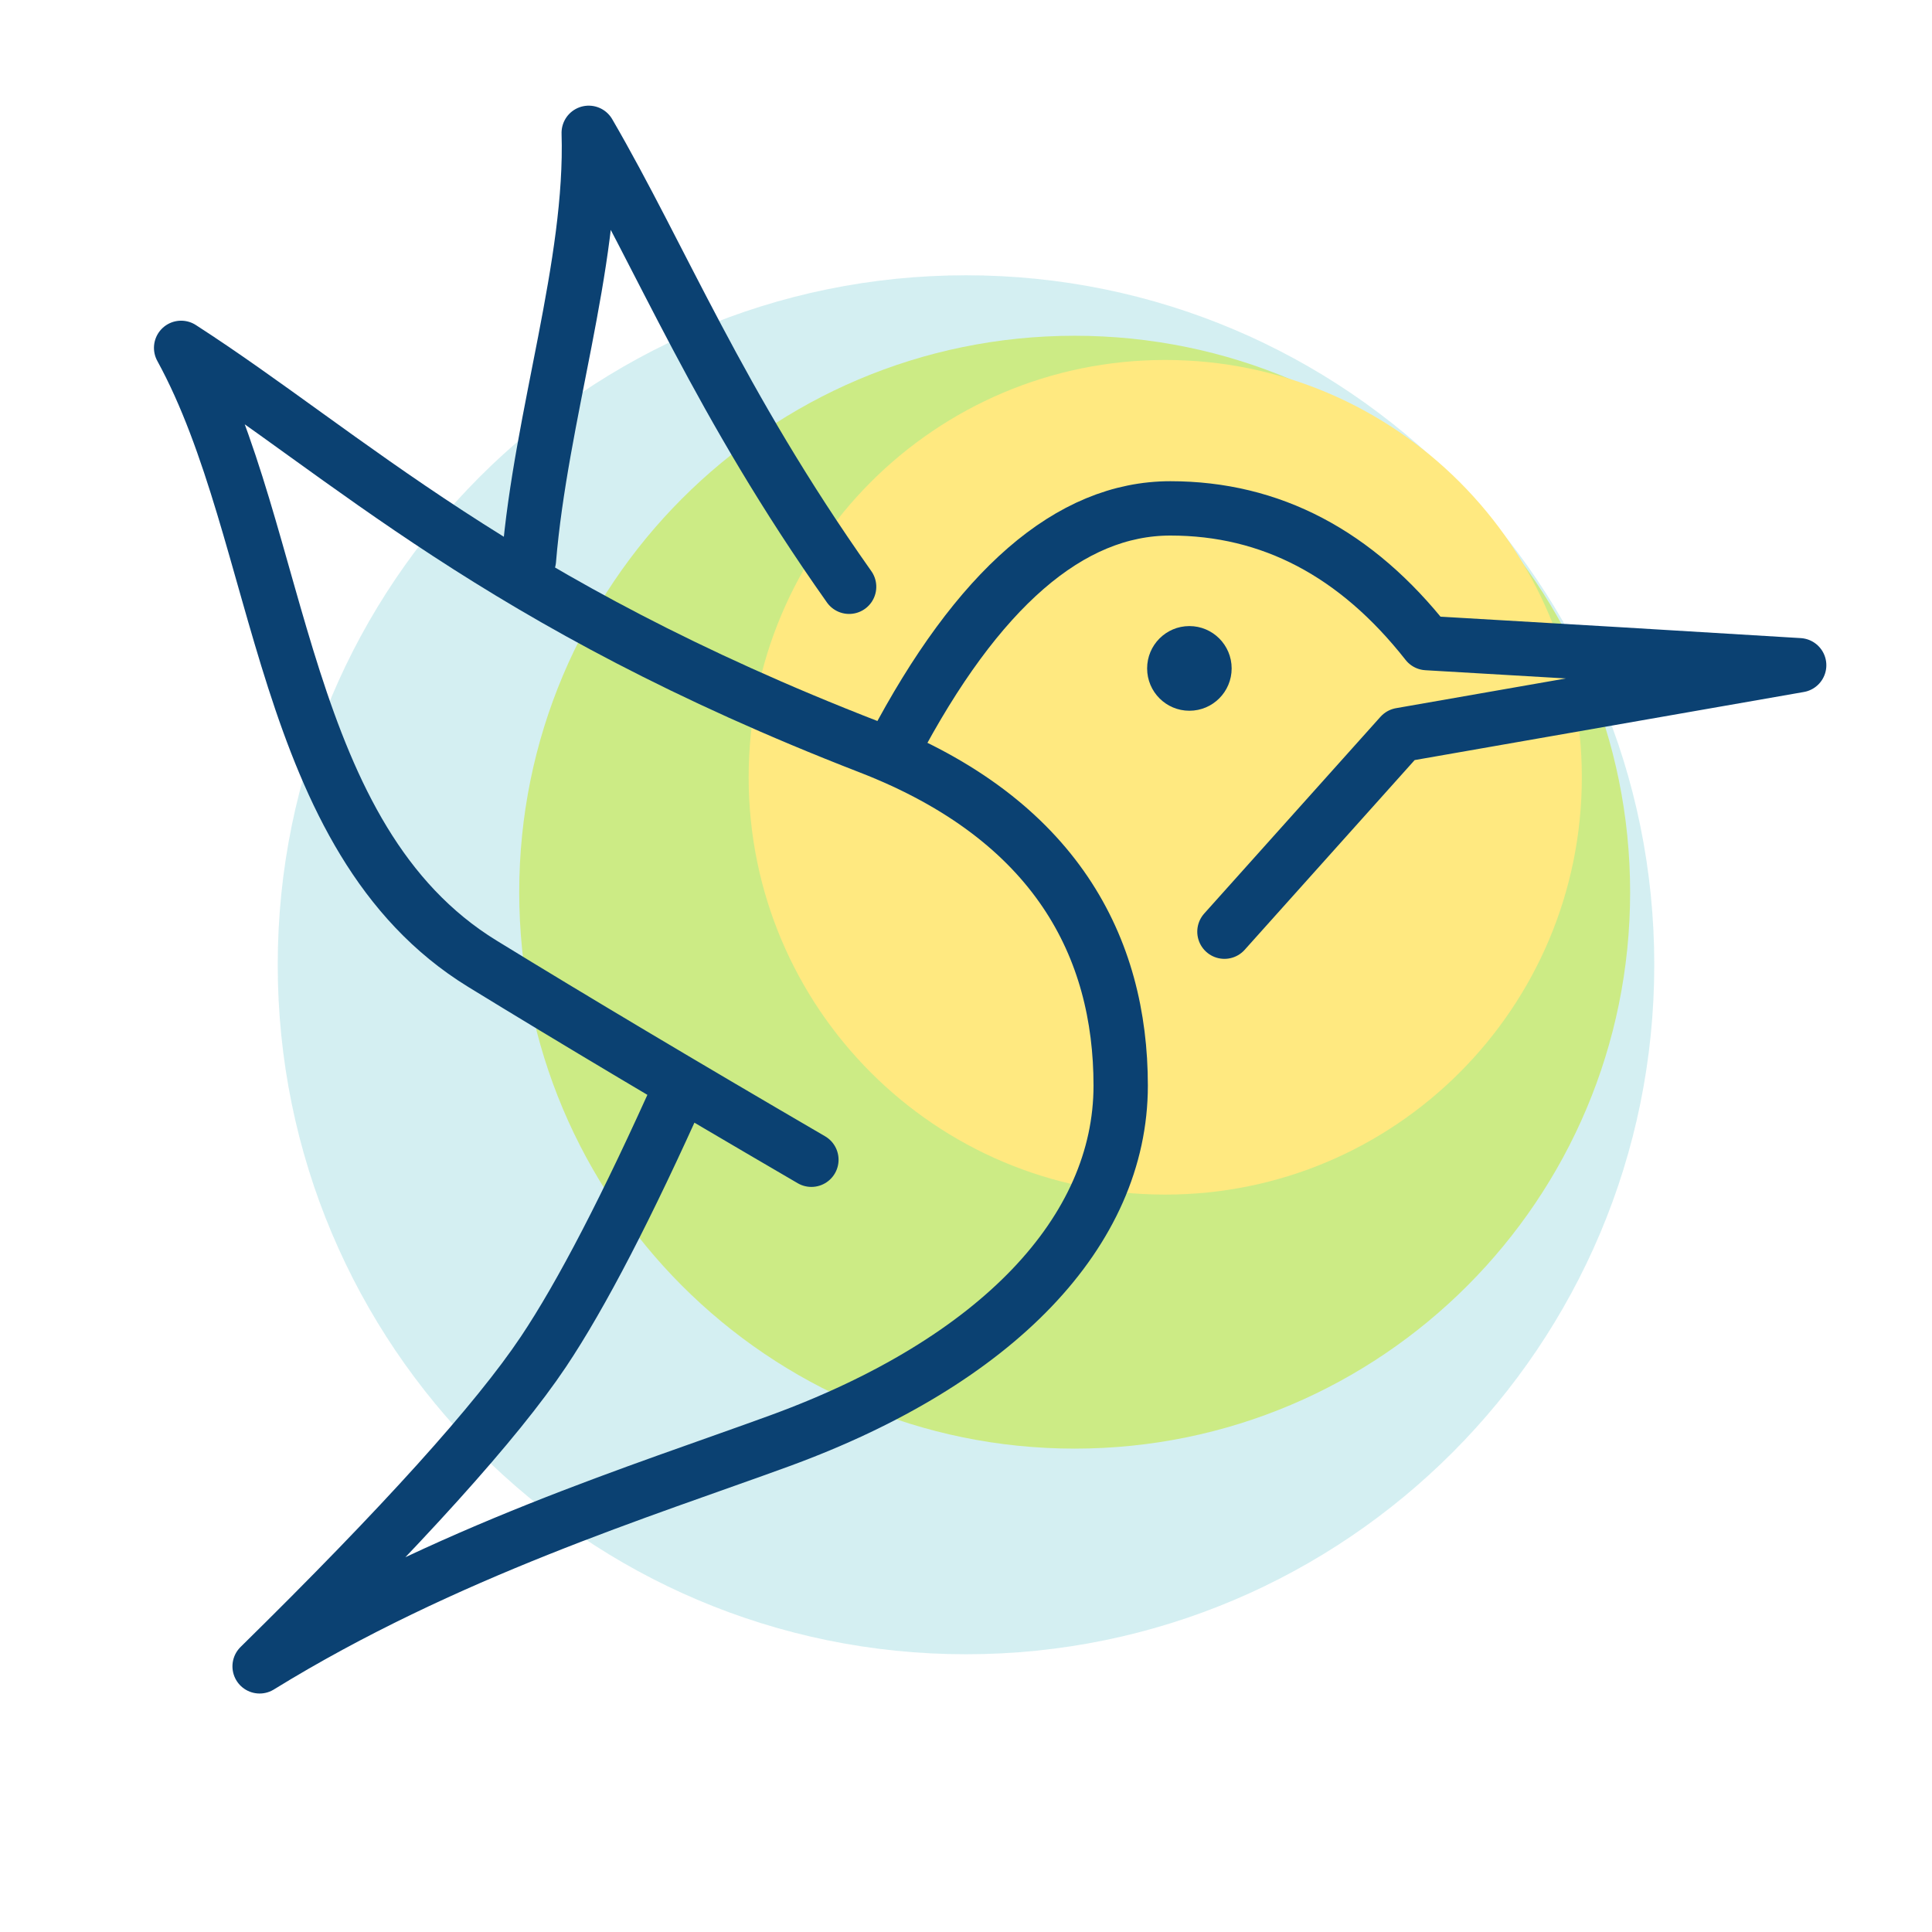
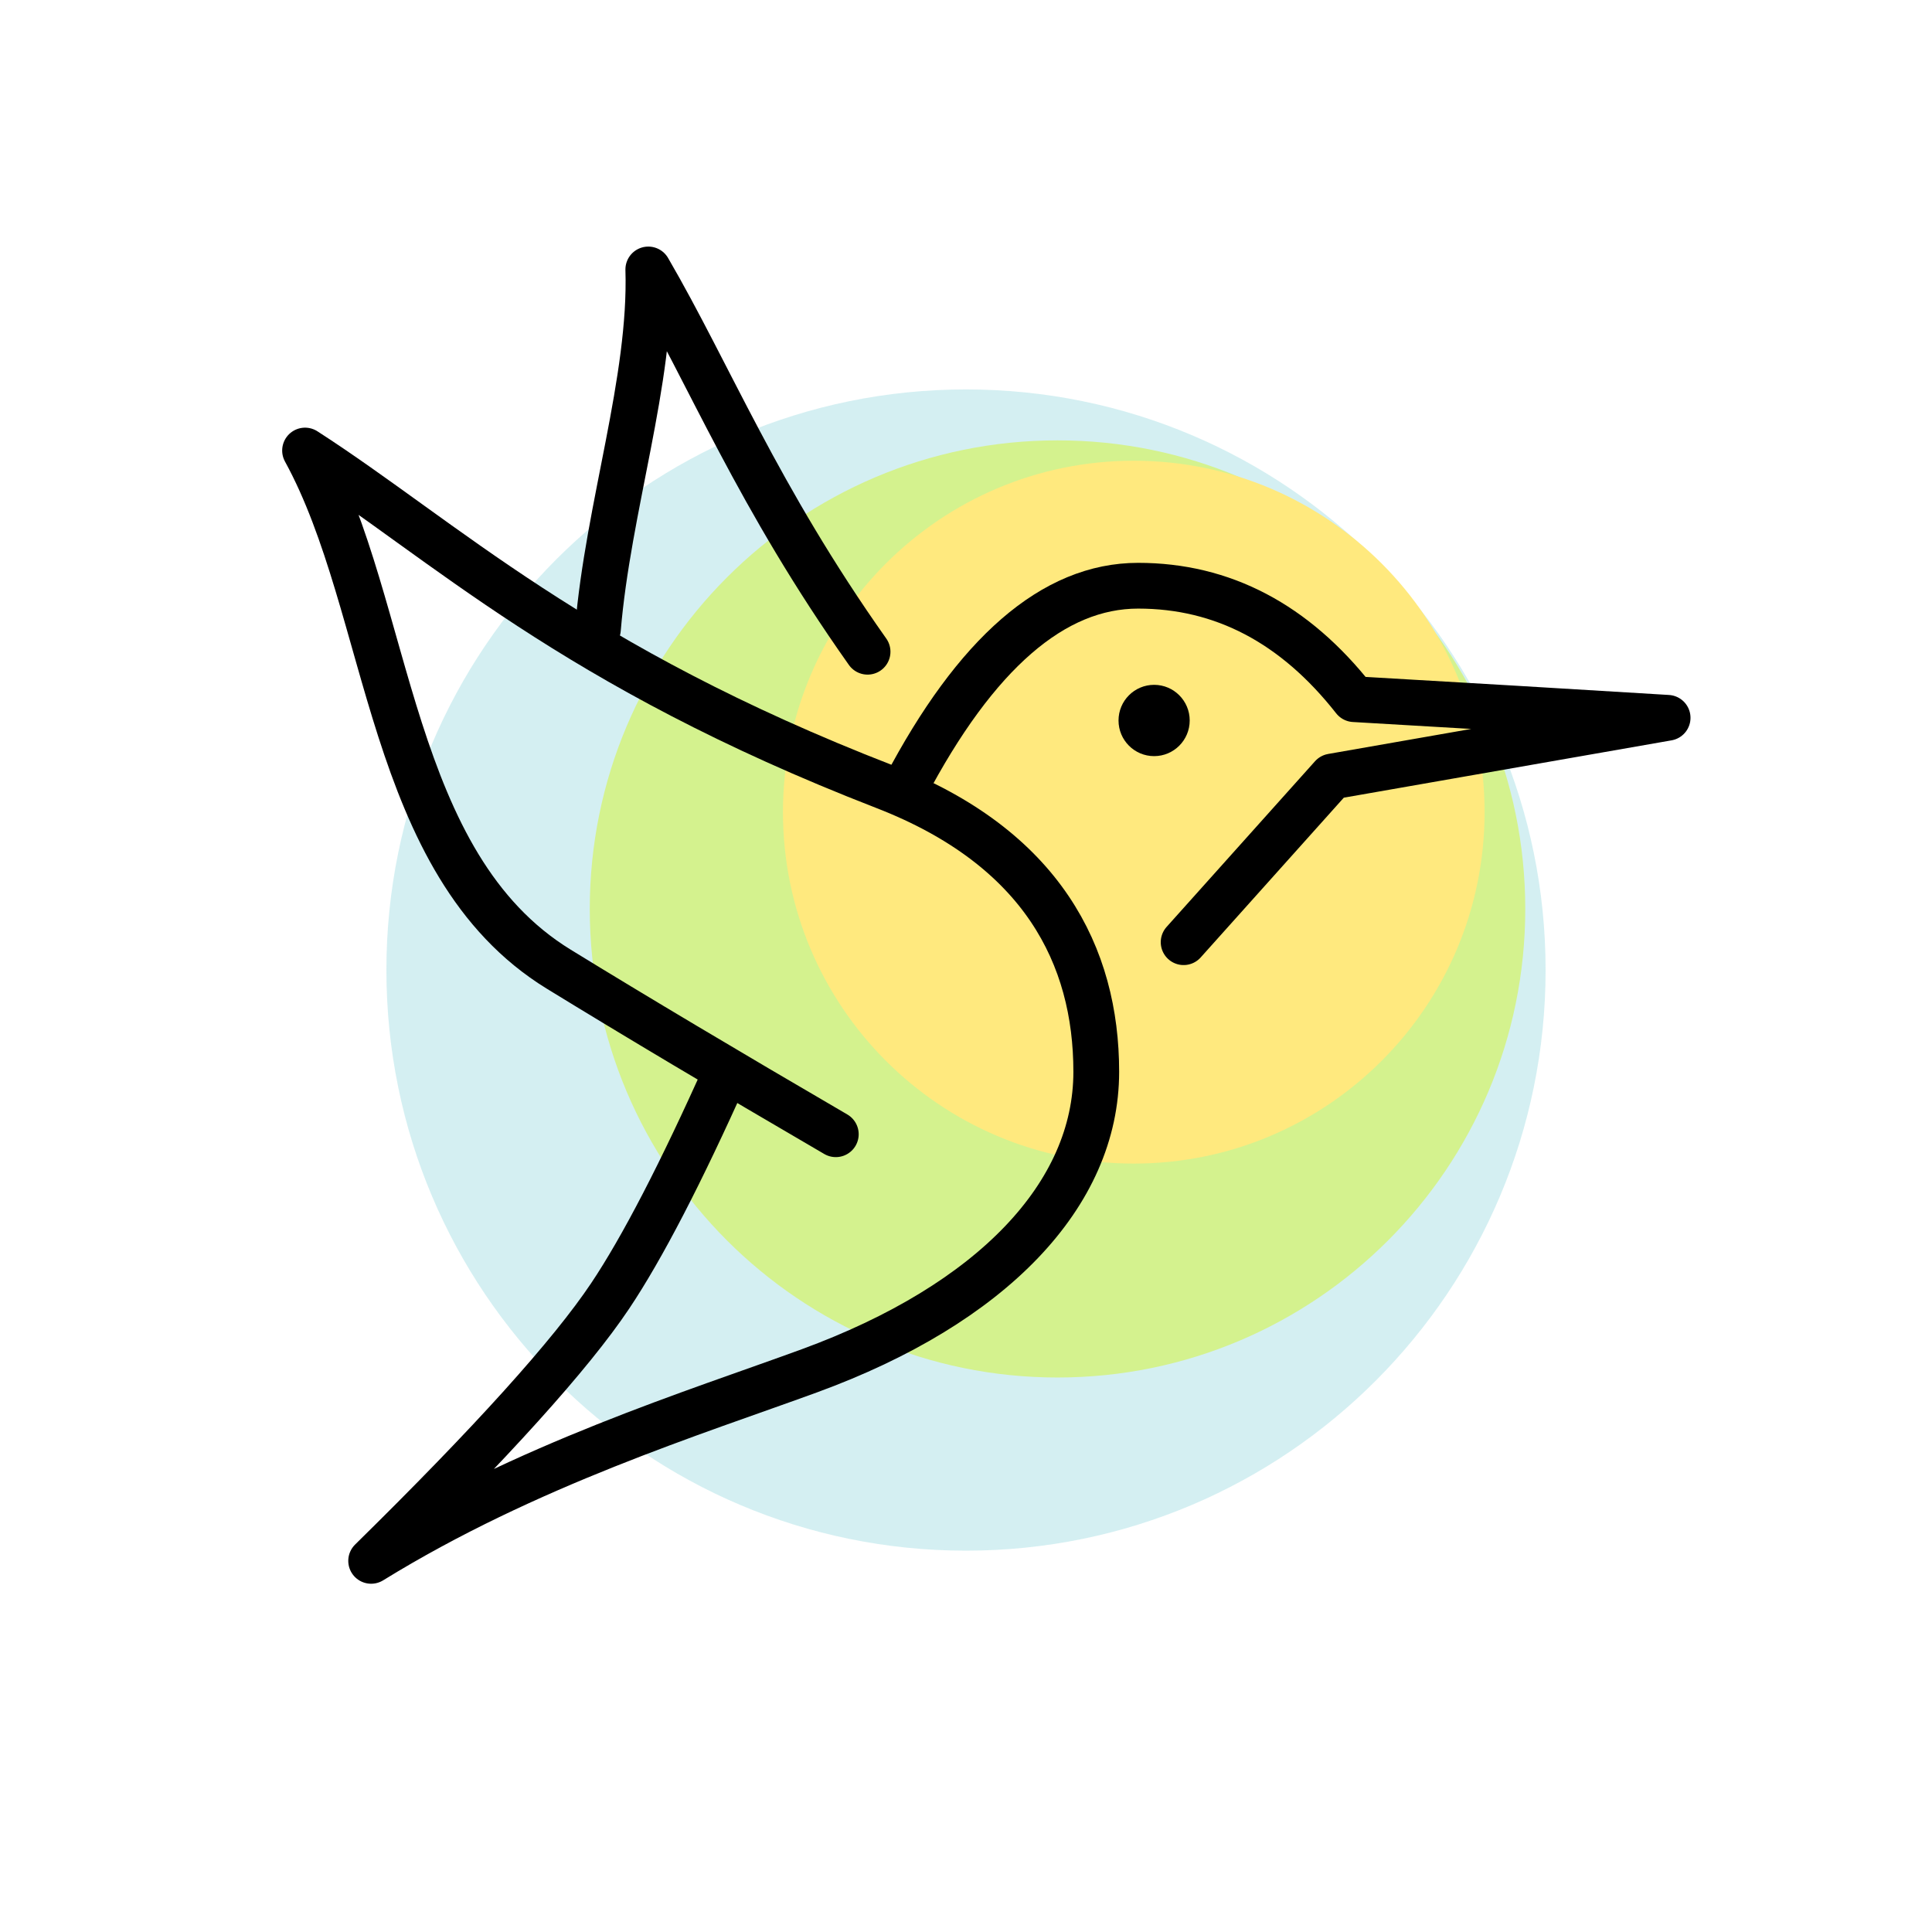
- <svg xmlns="http://www.w3.org/2000/svg" width="320px" height="320px" viewBox="0 0 320 320" version="1.1">
-   <g id="favicon" stroke="none" stroke-width="1" fill="none" fill-rule="evenodd">
-     <g id="Logo" transform="translate(30, 22)">
-       <g id="Sun" transform="translate(16, 23.59527)">
-         <ellipse id="Oval" fill="#B8E5E9" opacity="0.6" cx="114" cy="114.201" rx="114" ry="114.201" />
-         <ellipse id="Oval" fill="#CCEB85" cx="132" cy="102.179" rx="92" ry="92.162" />
-         <ellipse id="Oval" fill="#FFE980" cx="147" cy="83.146" rx="69" ry="69.121" />
-       </g>
-       <g id="Bird">
-         <path d="M172.805,132.316 L202,99.729 L268,88.183 C248.058,86.961 227.505,85.738 206.342,84.516 C194.651,69.641 180.488,62.204 163.852,62.204 C147.217,62.204 131.934,75.456 118.003,101.96" id="Shape" stroke="#0B4172" stroke-width="9" stroke-linecap="round" stroke-linejoin="round" />
-         <path d="M82.852,157.808 C73.927,177.781 66.31,192.481 60,201.908 C52.301,213.412 36.634,230.776 13,254 C43.658,235.098 76.679,224.858 99.202,216.619 C135.18,203.458 155.621,181.939 155.621,157.808 C155.621,135.017 145,113.754 114,101.733 C52.526,77.894 27.472,53.342 0,35.616 C17.093,66.79 16.121,116.891 49.901,137.627 C64.914,146.844 83.078,157.664 104.392,170.09" id="Path" stroke="#0B4172" stroke-width="9" stroke-linecap="round" stroke-linejoin="round" />
-         <path d="M120.788,60.203 C87.5,42.696 68.52,25.885 48.225,12.791 C58.723,31.903 62.432,58.123 71.521,80.333" id="Path" stroke="#0B4172" stroke-width="9" stroke-linecap="round" stroke-linejoin="round" transform="translate(84.50687, 46.56197) rotate(27) translate(-84.50687, -46.56197) " />
-         <ellipse id="Oval-2" fill="#0B4172" cx="167" cy="88.71" rx="7" ry="7.012" />
+ <svg xmlns="http://www.w3.org/2000/svg" width="380px" height="380px" viewBox="0 0 380 380" version="1.1">
+   <g id="logo-kleur" stroke="none" stroke-width="1" fill="none" fill-rule="evenodd">
+     <g id="Group-2-Copy-4" transform="translate(60, 53)">
+       <ellipse id="Oval" fill="#B8E5E9" opacity="0.6" cx="130" cy="137.796" rx="114" ry="114.201" />
+       <ellipse id="Oval" fill="#D4F28E" cx="148" cy="125.775" rx="92" ry="92.162" />
+       <ellipse id="Oval" fill="#FFE97E" cx="163" cy="106.741" rx="69" ry="69.121" />
+       <g id="Group">
+         <path d="M172.805,132.316 L202,99.729 L268,88.183 C248.058,86.961 227.505,85.738 206.342,84.516 C194.651,69.641 180.488,62.204 163.852,62.204 C147.217,62.204 131.934,75.456 118.003,101.96" id="Shape" stroke="#000000" stroke-width="9" stroke-linecap="round" stroke-linejoin="round" />
+         <path d="M82.852,157.808 C73.927,177.781 66.31,192.481 60,201.908 C52.301,213.412 36.634,230.776 13,254 C43.658,235.098 76.679,224.858 99.202,216.619 C135.18,203.458 155.621,181.939 155.621,157.808 C155.621,135.017 145,113.754 114,101.733 C52.526,77.894 27.472,53.342 0,35.616 C17.093,66.79 16.121,116.891 49.901,137.627 C64.914,146.844 83.078,157.664 104.392,170.09" id="Path" stroke="#000000" stroke-width="9" stroke-linecap="round" stroke-linejoin="round" />
+         <path d="M120.788,60.203 C87.5,42.696 68.52,25.885 48.225,12.791 C58.723,31.903 62.432,58.123 71.521,80.333" id="Path" stroke="#000000" stroke-width="9" stroke-linecap="round" stroke-linejoin="round" transform="translate(84.5069, 46.562) rotate(27) translate(-84.5069, -46.562)" />
+         <ellipse id="Oval-2" fill="#000000" cx="167" cy="88.71" rx="7" ry="7.012" />
      </g>
    </g>
  </g>
</svg>
